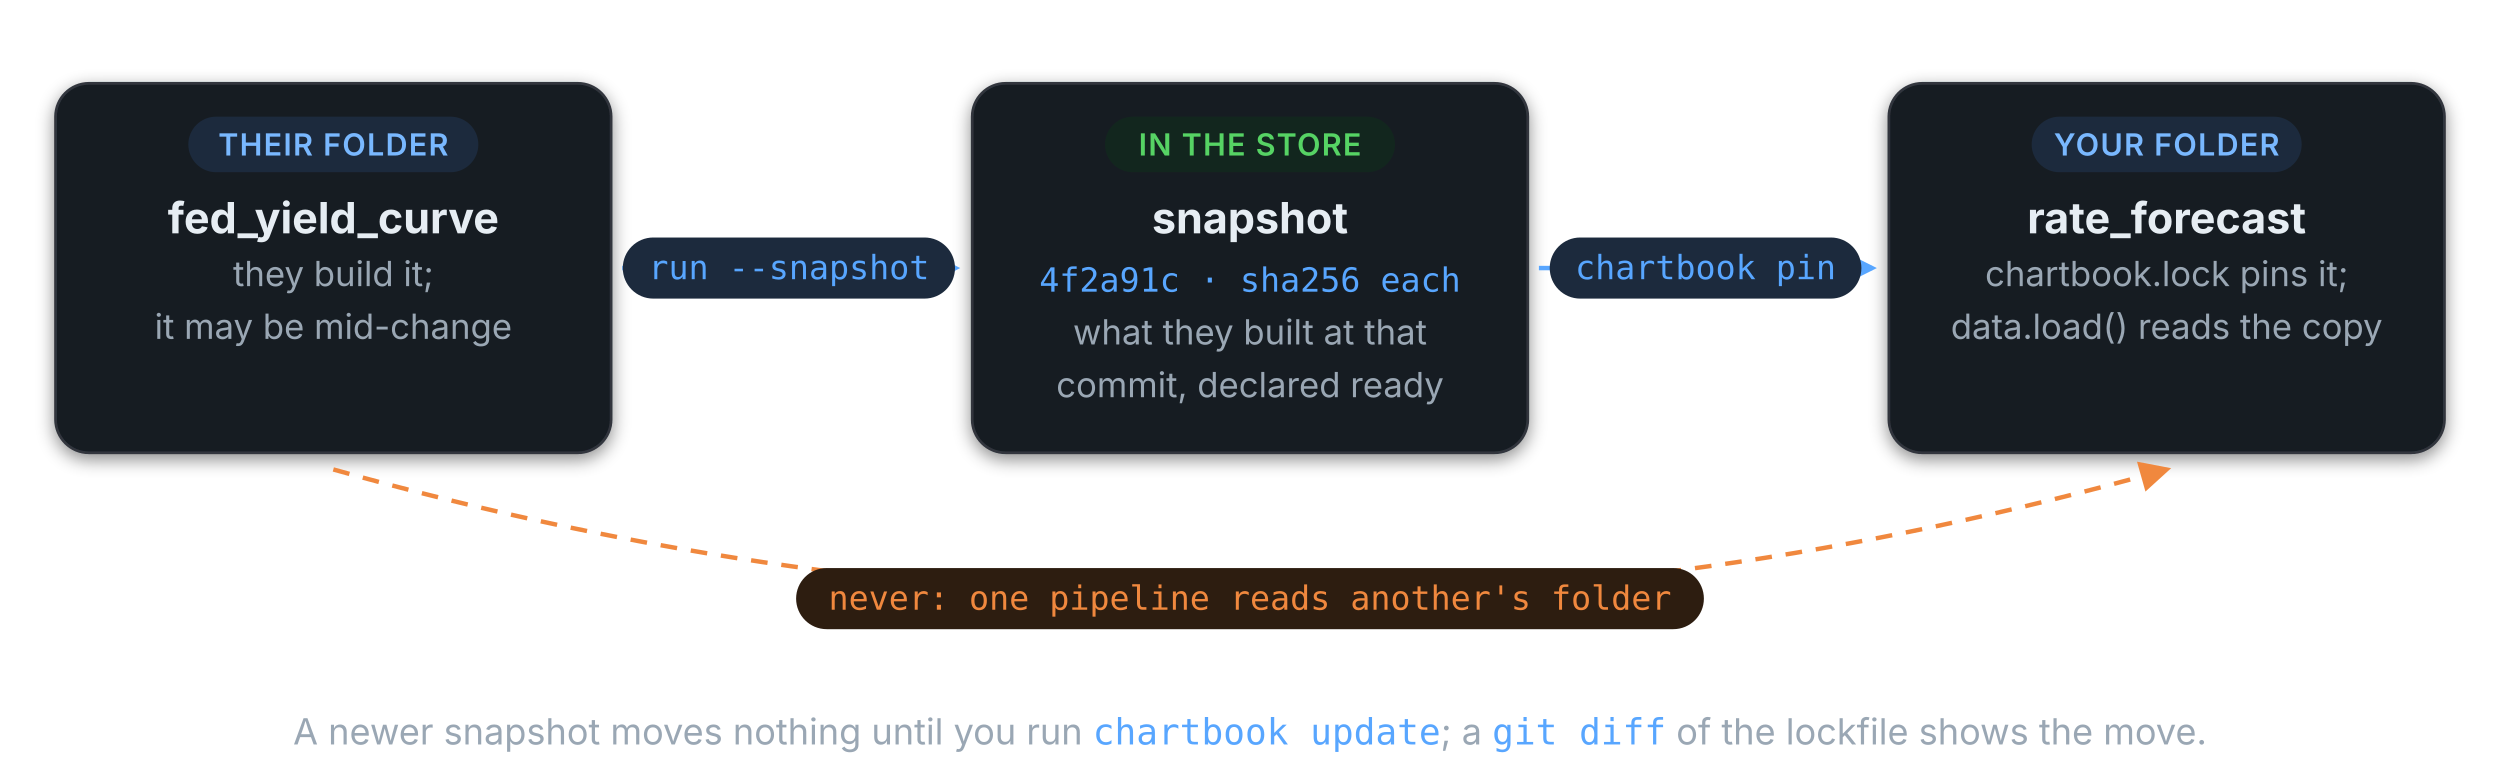
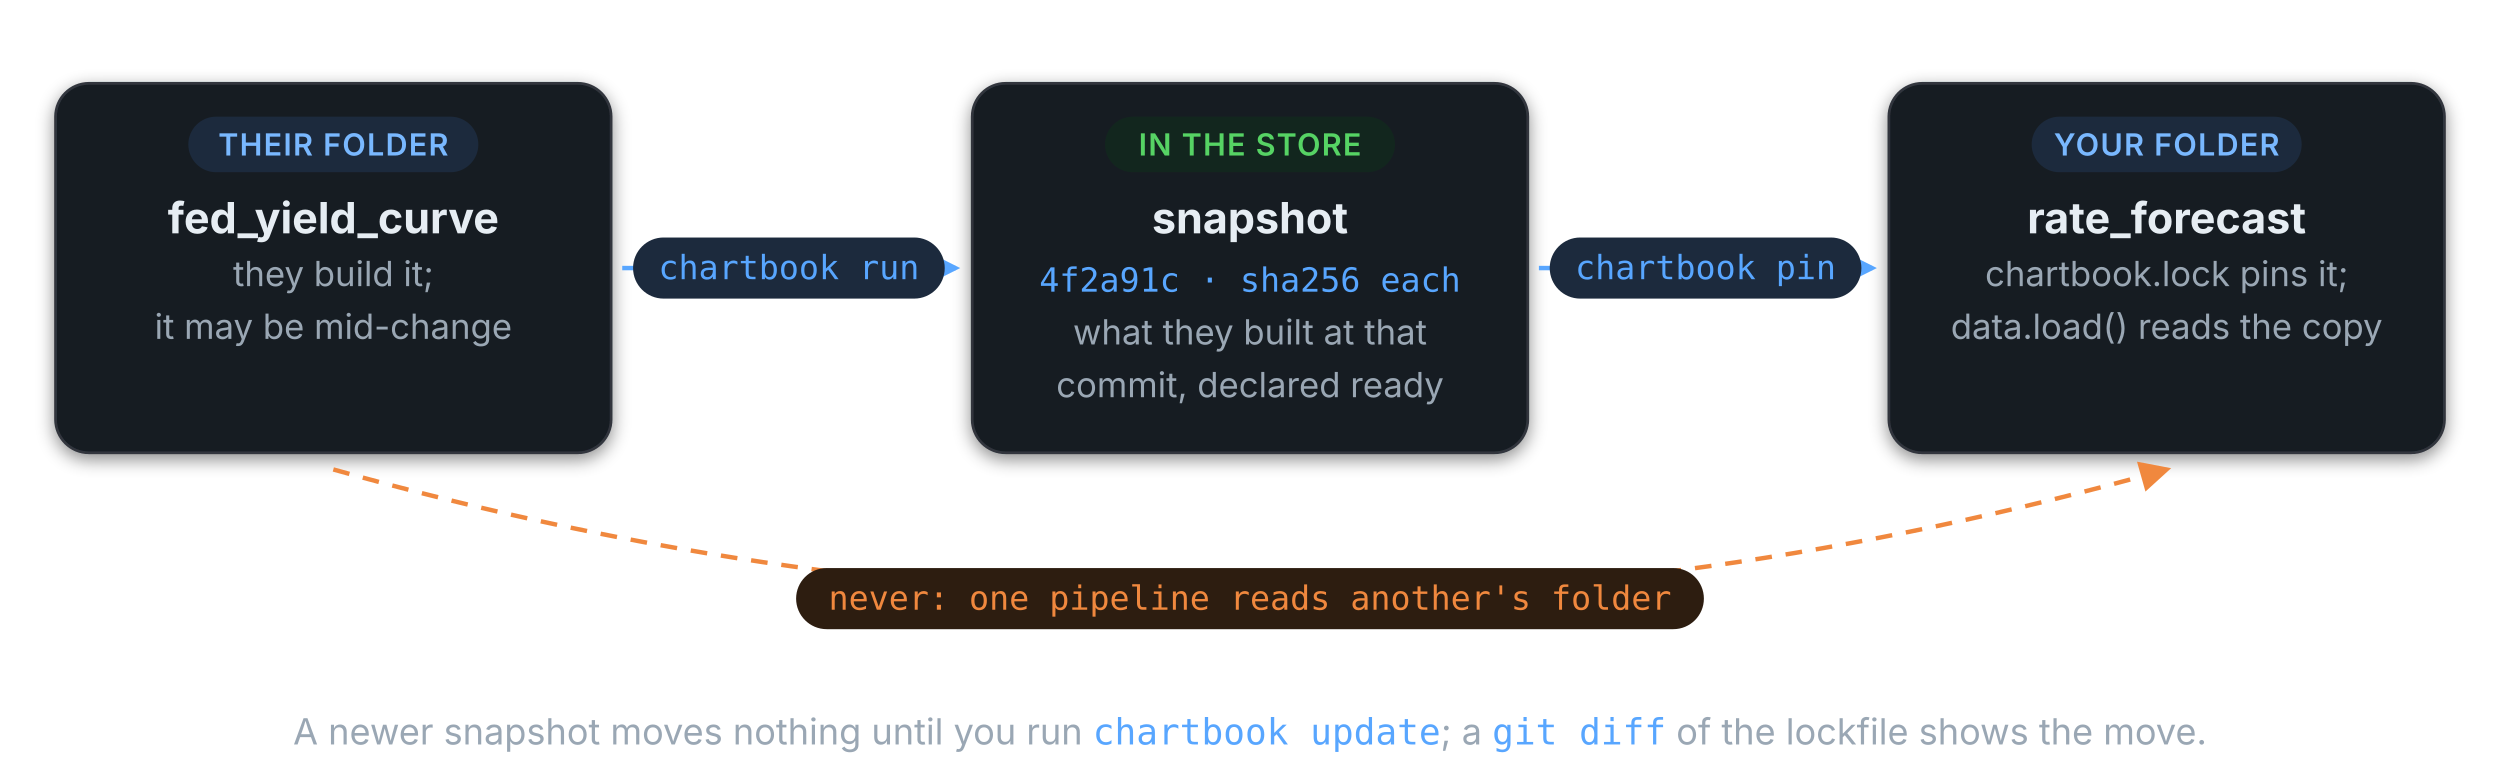
<svg xmlns="http://www.w3.org/2000/svg" viewBox="0 0 900 280" width="900" height="280" font-family="Inter, -apple-system, BlinkMacSystemFont, Segoe UI, Roboto, Helvetica, Arial, sans-serif" font-size="14">
  <defs>
    <marker id="a" viewBox="0 0 10 10" refX="8.5" refY="5" markerWidth="7" markerHeight="7" orient="auto-start-reverse">
      <path d="M 0 0 L 10 5 L 0 10 z" fill="#58a6ff" />
    </marker>
    <marker id="w" viewBox="0 0 10 10" refX="8.5" refY="5" markerWidth="7" markerHeight="7" orient="auto-start-reverse">
      <path d="M 0 0 L 10 5 L 0 10 z" fill="#f0883e" />
    </marker>
    <filter id="s" x="-10%" y="-10%" width="120%" height="140%">
      <feDropShadow dx="0" dy="2" stdDeviation="3" flood-color="#000000" flood-opacity="0.45" />
    </filter>
  </defs>
  <rect x="20" y="30" width="200" height="133" rx="12" fill="#161b22" stroke="#30363d" filter="url(#s)" />
  <rect x="67.8" y="42" width="104.4" height="20" rx="10" fill="#1c2a3d" />
  <text x="120.0" y="56" text-anchor="middle" fill="#79b8ff" font-size="11" font-weight="600" letter-spacing="0.04em">THEIR FOLDER</text>
  <text x="120.0" y="84" text-anchor="middle" fill="#e6edf3" font-size="15.5" font-weight="650">fed_yield_curve</text>
  <text x="120.0" y="103" text-anchor="middle" fill="#9aa7b4" font-size="12.5">they build it;</text>
  <text x="120.0" y="122" text-anchor="middle" fill="#9aa7b4" font-size="12.5">it may be mid-change</text>
  <rect x="350" y="30" width="200" height="133" rx="12" fill="#161b22" stroke="#30363d" filter="url(#s)" />
  <rect x="397.8" y="42" width="104.4" height="20" rx="10" fill="#12261e" />
  <text x="450.0" y="56" text-anchor="middle" fill="#56d364" font-size="11" font-weight="600" letter-spacing="0.04em">IN THE STORE</text>
  <text x="450.0" y="84" text-anchor="middle" fill="#e6edf3" font-size="15.5" font-weight="650">snapshot</text>
  <text x="450.0" y="105" text-anchor="middle" fill="#58a6ff" font-size="12" font-family="JetBrains Mono, SFMono-Regular, Menlo, Consolas, monospace">4f2a91c · sha256 each</text>
  <text x="450.0" y="124" text-anchor="middle" fill="#9aa7b4" font-size="12.5">what they built at that</text>
  <text x="450.0" y="143" text-anchor="middle" fill="#9aa7b4" font-size="12.5">commit, declared ready</text>
  <rect x="680" y="30" width="200" height="133" rx="12" fill="#161b22" stroke="#30363d" filter="url(#s)" />
  <rect x="731.4" y="42" width="97.2" height="20" rx="10" fill="#1c2a3d" />
  <text x="780.0" y="56" text-anchor="middle" fill="#79b8ff" font-size="11" font-weight="600" letter-spacing="0.04em">YOUR FOLDER</text>
  <text x="780.0" y="84" text-anchor="middle" fill="#e6edf3" font-size="15.5" font-weight="650">rate_forecast</text>
  <text x="780.0" y="103" text-anchor="middle" fill="#9aa7b4" font-size="12.5">chartbook.lock pins it;</text>
  <text x="780.0" y="122" text-anchor="middle" fill="#9aa7b4" font-size="12.5">data.load() reads the copy</text>
  <line x1="224" y1="96.5" x2="344" y2="96.5" stroke="#58a6ff" stroke-width="1.6" marker-end="url(#a)" />
-   <rect x="224.2" y="85.5" width="119.6" height="22" rx="11" fill="#1c2a3d" />
-   <text x="284.0" y="100.5" text-anchor="middle" fill="#58a6ff" font-size="12" font-family="JetBrains Mono, SFMono-Regular, Menlo, Consolas, monospace">run --snapshot</text>
+   <rect x="227.9" y="85.5" width="112.2" height="22" rx="11" fill="#1c2a3d" />
+   <text x="284.0" y="100.5" text-anchor="middle" fill="#58a6ff" font-size="12" font-family="JetBrains Mono, SFMono-Regular, Menlo, Consolas, monospace">chartbook run</text>
  <line x1="554" y1="96.5" x2="674" y2="96.5" stroke="#58a6ff" stroke-width="1.6" marker-end="url(#a)" />
  <rect x="557.9" y="85.5" width="112.2" height="22" rx="11" fill="#1c2a3d" />
  <text x="614.0" y="100.5" text-anchor="middle" fill="#58a6ff" font-size="12" font-family="JetBrains Mono, SFMono-Regular, Menlo, Consolas, monospace">chartbook pin</text>
  <path d="M 120 169 Q 450 262 780 169" fill="none" stroke="#f0883e" stroke-width="1.6" stroke-dasharray="6 5" marker-end="url(#w)" />
  <rect x="286.6" y="204.5" width="326.8" height="22" rx="11" fill="#2d1d10" />
  <text x="450.0" y="219.5" text-anchor="middle" fill="#f0883e" font-size="12" font-family="JetBrains Mono, SFMono-Regular, Menlo, Consolas, monospace">never: one pipeline reads another's folder</text>
  <text x="450.0" y="268" text-anchor="middle" fill="#9aa7b4" font-size="13">A newer snapshot moves nothing until you run <tspan font-family="JetBrains Mono, SFMono-Regular, Menlo, Consolas, monospace" fill="#58a6ff">chartbook update</tspan>; a <tspan font-family="JetBrains Mono, SFMono-Regular, Menlo, Consolas, monospace" fill="#58a6ff">git diff</tspan> of the lockfile shows the move.</text>
</svg>
